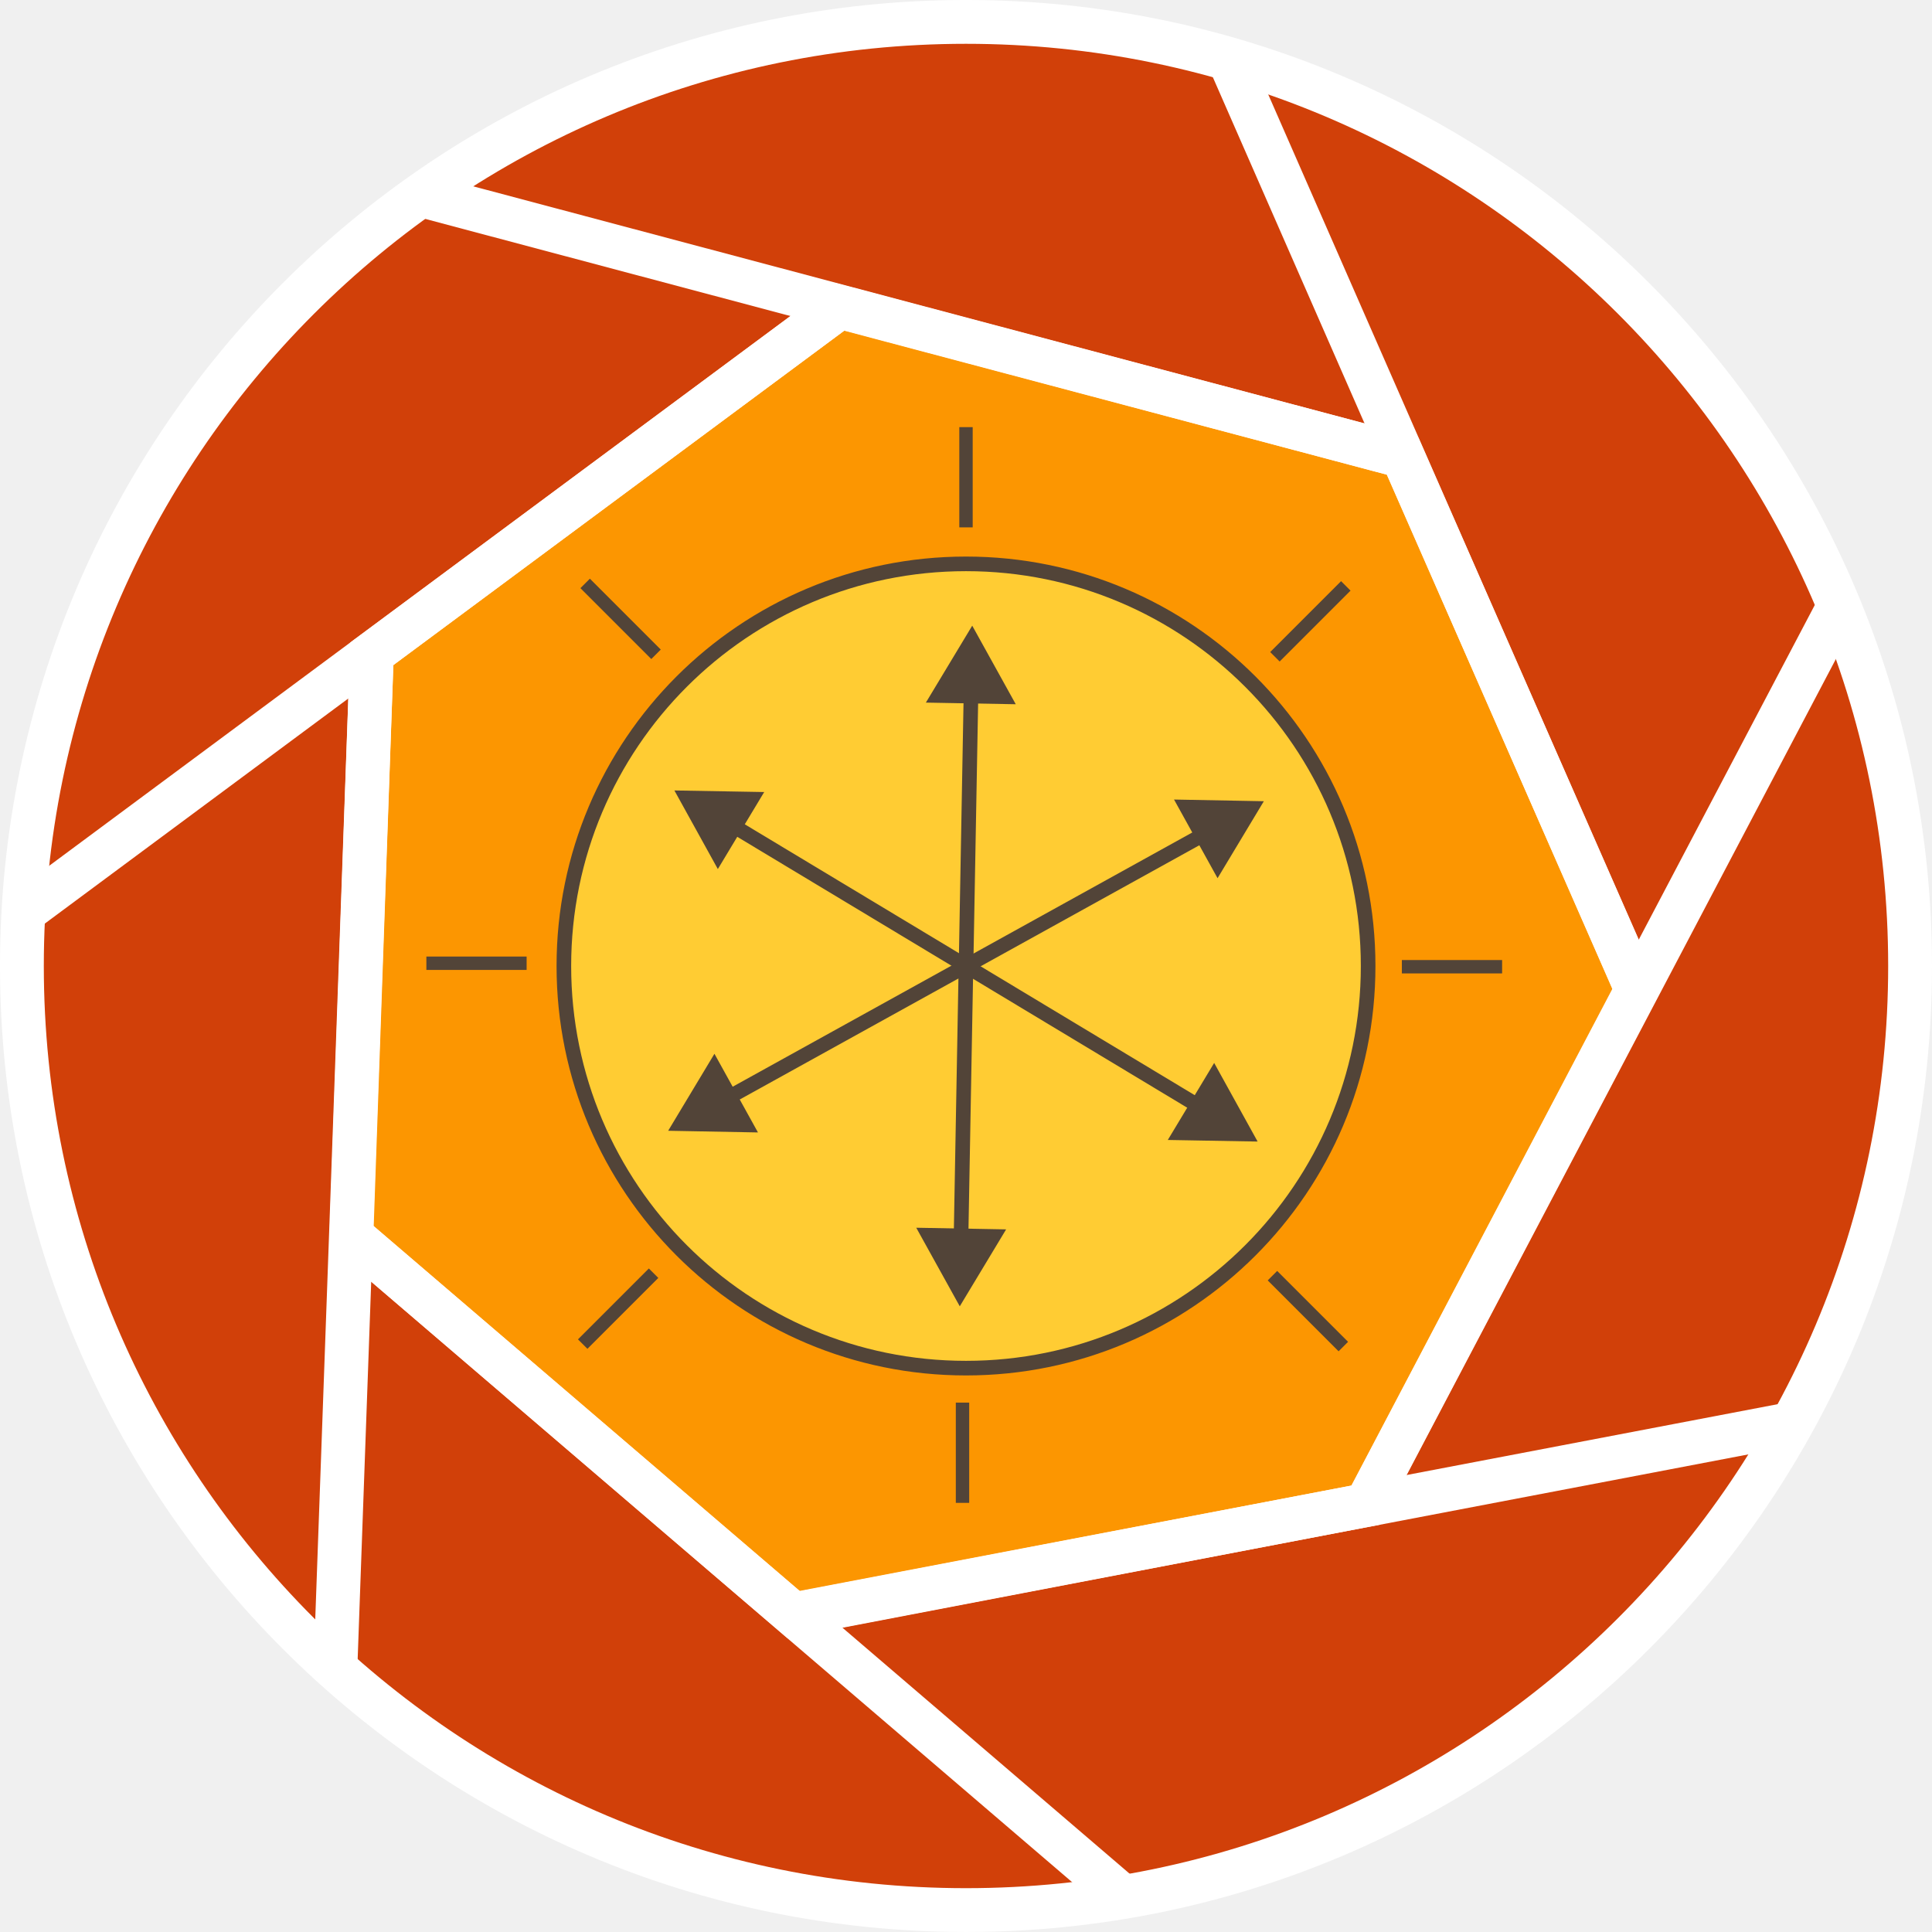
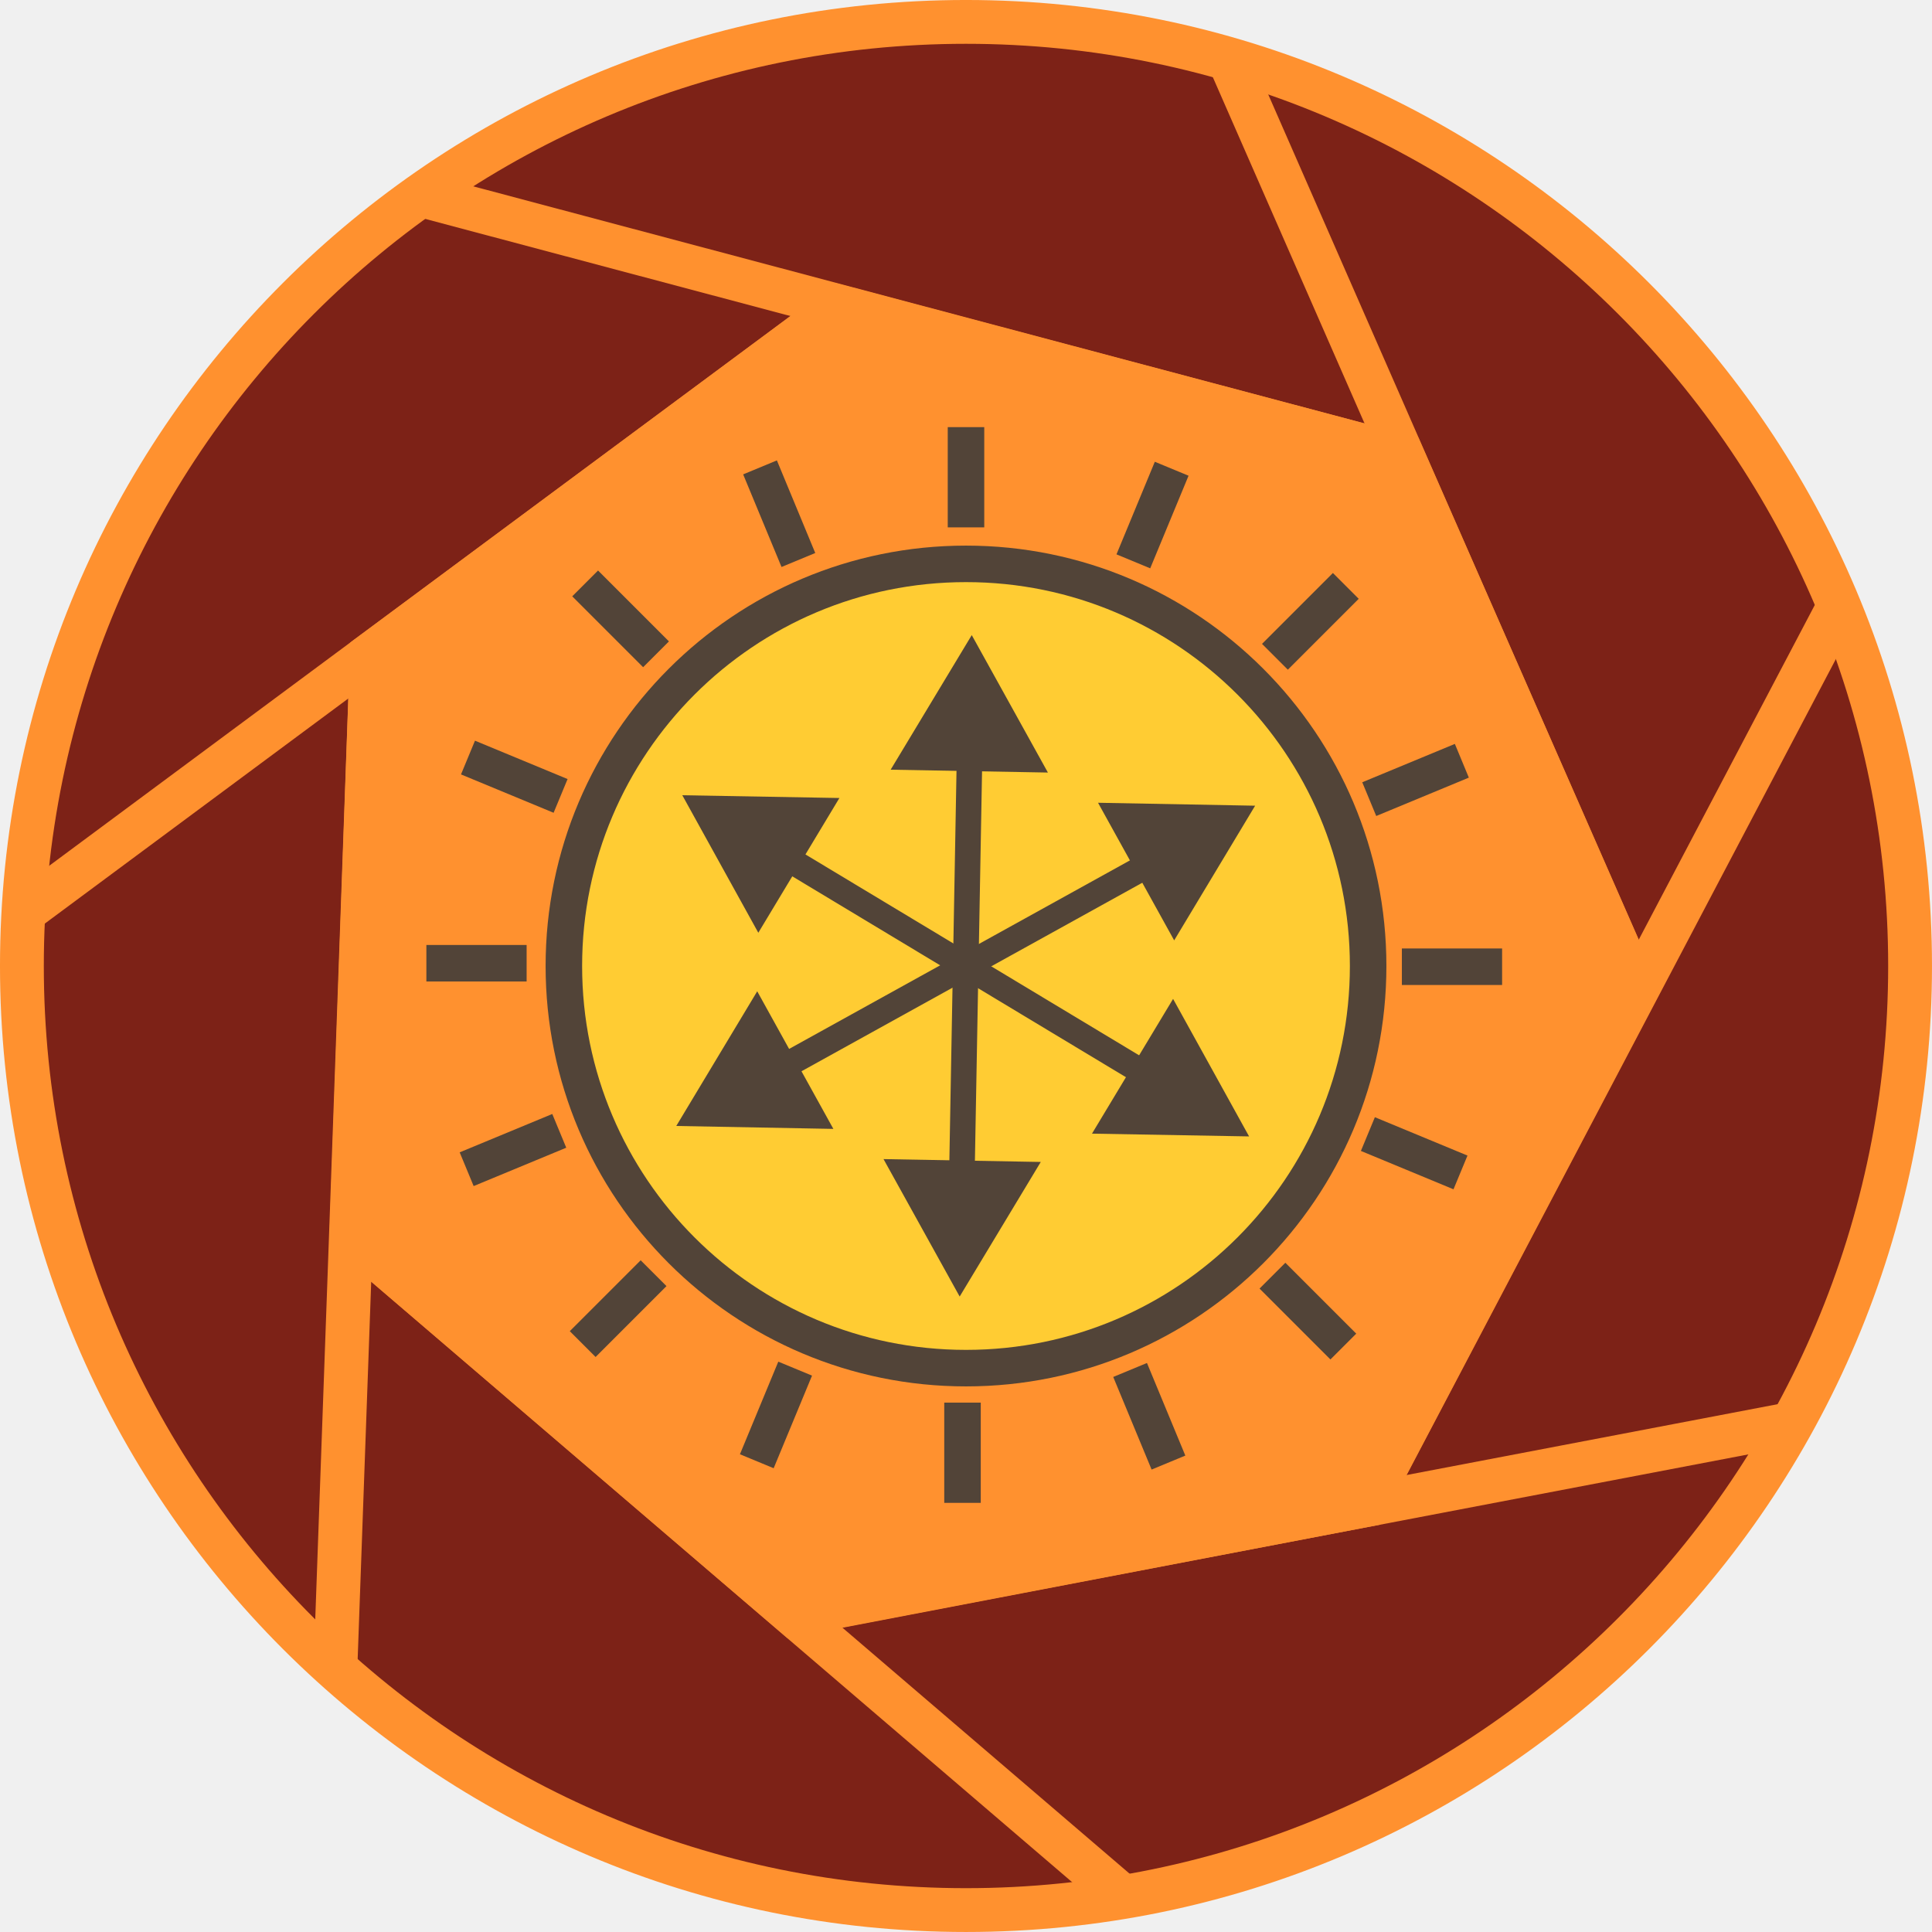
<svg xmlns="http://www.w3.org/2000/svg" width="500" height="500" viewBox="0 0 132.292 132.292" version="1.1" id="svg1" xml:space="preserve">
  <defs id="defs1">
    <marker style="overflow:visible" id="Triangle" refX="0" refY="0" orient="auto-start-reverse" markerWidth="1" markerHeight="1" viewBox="0 0 1 1" preserveAspectRatio="xMidYMid">
      <path transform="scale(0.5)" style="fill:context-stroke;fill-rule:evenodd;stroke:context-stroke;stroke-width:1pt" d="M 5.77,0 -2.88,5 V -5 Z" id="path135" />
    </marker>
  </defs>
  <g id="layer1-5" style="display:inline;stroke-width:0.702" transform="matrix(1.424669,0,0,1.424669,16.27203,-16.14513)">
-     <circle style="display:inline;stroke-width:0.07;fill:#ffffff;fill-opacity:1;stroke:#000000;stroke-dasharray:none;stroke-opacity:1" id="path3-3" cx="35.007" cy="57.761" r="45.376" />
-     <path style="display:inline;fill:#fc9601;stroke:#000000;stroke-width:0.07;stroke-dasharray:none;fill-opacity:1" id="path1-5" d="M 86.072,44.687 97.327,70.318 84.306,95.099 56.812,100.369 35.55,82.159 36.53,54.182 59.015,37.506 Z" transform="translate(-30.0802,-11.42708)" />
-     <path id="path3" style="display:inline;fill:#ffffff;stroke:#000000;stroke-width:0.07" d="M 8.813,20.71 55.973,33.253 m 0,0 L 8.813,20.71" />
-     <path id="path4" style="display:inline;fill:#ffffff;stroke:#000000;stroke-width:0.07" d="M -10.276,55.16 28.962,26.059 Z" />
-     <path id="path5" style="display:inline;fill:#ffffff;stroke:#000000;stroke-width:0.07" d="M 4.698,91.551 6.448,42.785 Z" />
-     <path id="path6" style="display:inline;fill:#ffffff;stroke:#000000;stroke-width:0.07" d="M 42.549,102.499 5.468,70.734 Z" />
-     <path id="path7" style="display:inline;fill:#ffffff;stroke:#000000;stroke-width:0.07" d="M 74.715,79.761 26.724,88.924 Z" />
-     <path id="path8" style="display:inline;fill:#ffffff;stroke:#000000;stroke-width:0.07" d="M 76.948,40.496 54.234,83.678 Z" />
-     <path id="path9" style="display:inline;fill:#ffffff;stroke:#000000;stroke-width:0.07" d="M 47.65,14.196 67.236,58.899 Z" />
-     <path style="display:inline;fill:#d14009;fill-opacity:1;stroke:#201f58;stroke-width:0;stroke-opacity:1" d="m 240.416,132.437 c -46.669,-12.448 -85.007,-22.78 -85.196,-22.959 -0.545,-0.518 2.605,-2.675 10.623,-7.275 18.764,-10.764 41.282,-18.224 64.32,-21.308 3.695,-0.495 12.922,-0.881 20.506,-0.858 14.816,0.045 27.572,1.538 39.818,4.663 l 6.231,1.59 11.306,25.798 c 6.218,14.189 13.016,29.696 15.107,34.46 2.09,4.764 3.427,8.63 2.969,8.592 -0.457,-0.039 -39.015,-10.255 -85.685,-22.703 z" id="path1" transform="matrix(0.2645833,0,0,0.2645833,-31.13854,-8.384369)" />
-     <path style="display:inline;fill:#d14009;fill-opacity:1;stroke:#201f58;stroke-width:0;stroke-opacity:1" d="m 367.28,240.519 c -2.562,-5.89 -18.584,-42.47 -35.605,-81.289 -17.021,-38.818 -30.765,-70.761 -30.542,-70.984 0.751,-0.751 13.465,4.121 23.429,8.979 27.2,13.262 50.557,33.771 67.508,59.278 4.448,6.693 11.7,19.994 13.799,25.307 l 1.151,2.913 -17.45,33.149 c -9.598,18.232 -17.491,33.196 -17.541,33.252 -0.05,0.057 -2.187,-4.716 -4.749,-10.607 z" id="path2" transform="matrix(0.2645833,0,0,0.2645833,-31.13854,-8.384369)" />
-     <path style="display:inline;fill:#d14009;fill-opacity:1;stroke:#201f58;stroke-width:0;stroke-opacity:1" d="m 325.751,345.391 c 0.628,-1.883 82.272,-156.907 82.646,-156.926 0.466,-0.024 5.129,14.016 6.686,20.132 9.853,38.702 5.112,81.525 -13.018,117.585 -2.035,4.048 -3.29,5.745 -4.459,6.029 -0.894,0.217 -16.9,3.297 -35.567,6.844 -18.668,3.547 -34.536,6.622 -35.262,6.835 -0.863,0.253 -1.219,0.08 -1.026,-0.499 z" id="path18" transform="matrix(0.2645833,0,0,0.2645833,-31.13854,-8.384369)" />
-     <path style="display:inline;fill:#d14009;fill-opacity:1;stroke:#201f58;stroke-width:0;stroke-opacity:1" d="m 250.495,393.324 c -15.458,-13.282 -27.868,-24.361 -27.577,-24.622 0.29,-0.26 38.393,-7.698 84.674,-16.527 46.28,-8.829 85.339,-16.314 86.797,-16.632 1.458,-0.318 2.652,-0.358 2.652,-0.089 0,1.014 -9.544,14.826 -14.706,21.281 -21.066,26.345 -52.101,47.133 -84.33,56.486 -7.428,2.155 -16.97,4.359 -18.567,4.288 -0.461,-0.021 -13.485,-10.904 -28.943,-24.185 z" id="path19" transform="matrix(0.2645833,0,0,0.2645833,-31.13854,-8.384369)" />
-     <path style="display:inline;fill:#d14009;fill-opacity:1;stroke:#201f58;stroke-width:0;stroke-opacity:1" d="m 235.805,419.619 c -33.427,-2.772 -65.911,-15.86 -92.439,-37.242 -6.378,-5.141 -6.54,-5.345 -6.51,-8.209 0.088,-8.355 2.633,-71.244 2.894,-71.504 0.167,-0.167 30.636,25.661 67.709,57.395 47.388,40.565 67.114,57.862 66.427,58.247 -1.351,0.756 -18.73,2.091 -25.656,1.97 -3.131,-0.054 -8.722,-0.35 -12.425,-0.657 z" id="path20" transform="matrix(0.2645833,0,0,0.2645833,-31.13854,-8.384369)" />
-     <path style="display:inline;fill:#d14009;fill-opacity:1;stroke:#201f58;stroke-width:0;stroke-opacity:1" d="m 128.653,369.11 c -24.551,-25.513 -40.278,-56.126 -46.316,-90.156 -1.731,-9.754 -3.16,-31.231 -2.346,-35.251 0.621,-3.068 0.717,-3.147 30.497,-25.26 29.629,-22.001 29.874,-22.164 29.904,-19.903 0.111,8.352 -5.941,172.974 -6.401,174.106 -0.515,1.268 -1.067,0.903 -5.337,-3.536 z" id="path21" transform="matrix(0.2645833,0,0,0.2645833,-31.13854,-8.384369)" />
-     <path style="display:inline;fill:#d14009;fill-opacity:1;stroke:#201f58;stroke-width:0;stroke-opacity:1" d="m 80.257,236.769 c 0,-2.239 1.683,-13.792 2.92,-20.041 7.877,-39.802 31.335,-77.483 63.214,-101.543 l 4.969,-3.75 35.382,9.411 c 19.46,5.176 35.775,9.542 36.255,9.702 0.48,0.16 -30.406,23.494 -68.636,51.854 -38.23,28.359 -70.543,52.336 -71.807,53.282 -1.264,0.946 -2.298,1.435 -2.298,1.086 z" id="path22" transform="matrix(0.2645833,0,0,0.2645833,-31.13854,-8.384369)" />
+     <path style="display:inline;fill:#7d2217;fill-opacity:1;stroke:#201f58;stroke-width:0;stroke-opacity:1" d="m 240.416,132.437 c -46.669,-12.448 -85.007,-22.78 -85.196,-22.959 -0.545,-0.518 2.605,-2.675 10.623,-7.275 18.764,-10.764 41.282,-18.224 64.32,-21.308 3.695,-0.495 12.922,-0.881 20.506,-0.858 14.816,0.045 27.572,1.538 39.818,4.663 l 6.231,1.59 11.306,25.798 c 6.218,14.189 13.016,29.696 15.107,34.46 2.09,4.764 3.427,8.63 2.969,8.592 -0.457,-0.039 -39.015,-10.255 -85.685,-22.703 z" id="path1" transform="matrix(0.2645833,0,0,0.2645833,-31.13854,-8.384369)" />
+     <path style="display:inline;fill:#7d2217;fill-opacity:1;stroke:#201f58;stroke-width:0;stroke-opacity:1" d="m 367.28,240.519 c -2.562,-5.89 -18.584,-42.47 -35.605,-81.289 -17.021,-38.818 -30.765,-70.761 -30.542,-70.984 0.751,-0.751 13.465,4.121 23.429,8.979 27.2,13.262 50.557,33.771 67.508,59.278 4.448,6.693 11.7,19.994 13.799,25.307 l 1.151,2.913 -17.45,33.149 c -9.598,18.232 -17.491,33.196 -17.541,33.252 -0.05,0.057 -2.187,-4.716 -4.749,-10.607 z" id="path2" transform="matrix(0.2645833,0,0,0.2645833,-31.13854,-8.384369)" />
+     <path style="display:inline;fill:#7d2217;fill-opacity:1;stroke:#201f58;stroke-width:0;stroke-opacity:1" d="m 325.751,345.391 c 0.628,-1.883 82.272,-156.907 82.646,-156.926 0.466,-0.024 5.129,14.016 6.686,20.132 9.853,38.702 5.112,81.525 -13.018,117.585 -2.035,4.048 -3.29,5.745 -4.459,6.029 -0.894,0.217 -16.9,3.297 -35.567,6.844 -18.668,3.547 -34.536,6.622 -35.262,6.835 -0.863,0.253 -1.219,0.08 -1.026,-0.499 z" id="path18" transform="matrix(0.2645833,0,0,0.2645833,-31.13854,-8.384369)" />
+     <path style="display:inline;fill:#7d2217;fill-opacity:1;stroke:#201f58;stroke-width:0;stroke-opacity:1" d="m 250.495,393.324 c -15.458,-13.282 -27.868,-24.361 -27.577,-24.622 0.29,-0.26 38.393,-7.698 84.674,-16.527 46.28,-8.829 85.339,-16.314 86.797,-16.632 1.458,-0.318 2.652,-0.358 2.652,-0.089 0,1.014 -9.544,14.826 -14.706,21.281 -21.066,26.345 -52.101,47.133 -84.33,56.486 -7.428,2.155 -16.97,4.359 -18.567,4.288 -0.461,-0.021 -13.485,-10.904 -28.943,-24.185 z" id="path19" transform="matrix(0.2645833,0,0,0.2645833,-31.13854,-8.384369)" />
+     <path style="display:inline;fill:#7d2217;fill-opacity:1;stroke:#201f58;stroke-width:0;stroke-opacity:1" d="m 235.805,419.619 c -33.427,-2.772 -65.911,-15.86 -92.439,-37.242 -6.378,-5.141 -6.54,-5.345 -6.51,-8.209 0.088,-8.355 2.633,-71.244 2.894,-71.504 0.167,-0.167 30.636,25.661 67.709,57.395 47.388,40.565 67.114,57.862 66.427,58.247 -1.351,0.756 -18.73,2.091 -25.656,1.97 -3.131,-0.054 -8.722,-0.35 -12.425,-0.657 z" id="path20" transform="matrix(0.2645833,0,0,0.2645833,-31.13854,-8.384369)" />
+     <path style="display:inline;fill:#7d2217;fill-opacity:1;stroke:#201f58;stroke-width:0;stroke-opacity:1" d="m 128.653,369.11 c -24.551,-25.513 -40.278,-56.126 -46.316,-90.156 -1.731,-9.754 -3.16,-31.231 -2.346,-35.251 0.621,-3.068 0.717,-3.147 30.497,-25.26 29.629,-22.001 29.874,-22.164 29.904,-19.903 0.111,8.352 -5.941,172.974 -6.401,174.106 -0.515,1.268 -1.067,0.903 -5.337,-3.536 z" id="path21" transform="matrix(0.2645833,0,0,0.2645833,-31.13854,-8.384369)" />
+     <path style="display:inline;fill:#7d2217;fill-opacity:1;stroke:#201f58;stroke-width:0;stroke-opacity:1" d="m 80.257,236.769 c 0,-2.239 1.683,-13.792 2.92,-20.041 7.877,-39.802 31.335,-77.483 63.214,-101.543 l 4.969,-3.75 35.382,9.411 c 19.46,5.176 35.775,9.542 36.255,9.702 0.48,0.16 -30.406,23.494 -68.636,51.854 -38.23,28.359 -70.543,52.336 -71.807,53.282 -1.264,0.946 -2.298,1.435 -2.298,1.086 z" id="path22" transform="matrix(0.2645833,0,0,0.2645833,-31.13854,-8.384369)" />
+   </g>
+   <g id="g17" style="display:inline;stroke-width:2.106;stroke-dasharray:none" transform="matrix(1.424669,0,0,1.424669,16.27203,-16.14513)">
+     <circle style="fill:#ffffff;fill-opacity:0;stroke:#ff912f;stroke-width:2.106;stroke-dasharray:none;stroke-opacity:1" id="circle9" cx="35.007" cy="57.761" r="45.376" />
+     <path style="display:inline;fill:#ff912f;fill-opacity:1;stroke:#ff912f;stroke-width:2.106;stroke-dasharray:none;stroke-opacity:1" id="path10" d="M 86.072,44.687 97.327,70.318 84.306,95.099 56.812,100.369 35.55,82.159 36.53,54.182 59.015,37.506 Z" transform="translate(-30.0802,-11.42708)" />
+     <path id="path11" style="display:inline;fill:#ffffff;fill-opacity:0;stroke:#ff912f;stroke-width:2.106;stroke-dasharray:none;stroke-opacity:1" d="M 8.813,20.71 55.973,33.253 m 0,0 L 8.813,20.71" />
+     <path id="path12" style="display:inline;fill:#ffffff;fill-opacity:0;stroke:#ff912f;stroke-width:2.106;stroke-dasharray:none;stroke-opacity:1" d="M -10.276,55.16 28.962,26.059 Z" />
+     <path id="path13" style="display:inline;fill:#ffffff;fill-opacity:0;stroke:#ff912f;stroke-width:2.106;stroke-dasharray:none;stroke-opacity:1" d="M 4.698,91.551 6.448,42.785 Z" />
+     <path id="path14" style="display:inline;fill:#ffffff;fill-opacity:0;stroke:#ff912f;stroke-width:2.106;stroke-dasharray:none;stroke-opacity:1" d="M 42.549,102.499 5.468,70.734 Z" />
+     <path id="path15" style="display:inline;fill:#ffffff;fill-opacity:0;stroke:#ff912f;stroke-width:2.106;stroke-dasharray:none;stroke-opacity:1" d="M 74.715,79.761 26.724,88.924 Z" />
+     <path id="path16" style="display:inline;fill:#ffffff;fill-opacity:0;stroke:#ff912f;stroke-width:2.106;stroke-dasharray:none;stroke-opacity:1" d="M 76.948,40.496 54.234,83.678 Z" />
+     <path id="path17" style="display:inline;fill:#ffffff;fill-opacity:0;stroke:#ff912f;stroke-width:2.106;stroke-dasharray:none;stroke-opacity:1" d="M 47.65,14.196 67.236,58.899 Z" />
  </g>
  <g id="layer2" transform="matrix(1.424669,0,0,1.424669,-28.09007,-28.09008)" style="stroke-width:0.702">
    <g id="g24">
-       <circle style="stroke-width:0.702;fill:#ffcc33;fill-opacity:1;stroke:#524438;stroke-dasharray:none;stroke-opacity:1" id="path26" cx="66.146" cy="66.146" r="19.328" />
-       <g id="g40">
-         <path style="fill:#000000;fill-opacity:0;stroke:#524438;stroke-width:0.643;stroke-dasharray:none;stroke-opacity:1" d="m 47.841,47.758 3.407,3.407 v 0" id="path50" />
-         <path style="stroke-width:0.643;fill:#000000;fill-opacity:0;stroke:#524438;stroke-dasharray:none;stroke-opacity:1" d="m 40.21,66.013 h 4.818 v 0" id="path49" />
-         <path style="stroke-width:0.643;fill:#000000;fill-opacity:0;stroke:#524438;stroke-dasharray:none;stroke-opacity:1" d="m 47.723,84.318 3.407,-3.407 v 0" id="path53" />
-         <path style="stroke-width:0.643;fill:#000000;fill-opacity:0;stroke:#524438;stroke-dasharray:none;stroke-opacity:1" d="m 65.978,91.949 v -4.818 0" id="path48" />
-         <path style="fill:#000000;fill-opacity:0;stroke:#524438;stroke-width:0.643;stroke-dasharray:none;stroke-opacity:1" d="m 84.282,84.437 -3.407,-3.407 v 0" id="path52" />
-         <path style="stroke-width:0.643;fill:#000000;fill-opacity:0;stroke:#524438;stroke-dasharray:none;stroke-opacity:1" d="m 91.913,66.181 h -4.818 v 0" id="path27" />
-         <path style="stroke-width:0.643;fill:#000000;fill-opacity:0;stroke:#524438;stroke-dasharray:none;stroke-opacity:1" d="m 84.401,47.877 -3.407,3.407 v 0" id="path51" />
-         <path style="stroke-width:0.643;fill:#000000;fill-opacity:0;stroke:#524438;stroke-dasharray:none;stroke-opacity:1" d="m 66.146,40.246 v 4.818 0" id="path47" />
+       <circle style="fill:#ffcc33;fill-opacity:1;stroke:#524438;stroke-width:1.755;stroke-dasharray:none;stroke-opacity:1" id="path26" cx="66.146" cy="66.146" r="19.328" />
+       <g id="g40" style="stroke-width:1.755;stroke-dasharray:none">
+         <path style="fill:#000000;fill-opacity:0;stroke:#524438;stroke-width:1.755;stroke-dasharray:none;stroke-opacity:1" d="m 56.246,42.181 1.844,4.451 v 0" id="path23" />
+         <path style="fill:#000000;fill-opacity:0;stroke:#524438;stroke-width:1.755;stroke-dasharray:none;stroke-opacity:1" d="m 47.841,47.758 3.407,3.407 v 0" id="path50" />
+         <path style="fill:#000000;fill-opacity:0;stroke:#524438;stroke-width:1.755;stroke-dasharray:none;stroke-opacity:1" d="m 42.21,56.127 4.451,1.844 v 0" id="path24" />
+         <path style="fill:#000000;fill-opacity:0;stroke:#524438;stroke-width:1.755;stroke-dasharray:none;stroke-opacity:1" d="m 40.21,66.013 h 4.818 v 0" id="path49" />
+         <path style="fill:#000000;fill-opacity:0;stroke:#524438;stroke-width:1.755;stroke-dasharray:none;stroke-opacity:1" d="m 42.146,75.913 4.451,-1.844 v 0" id="path25" />
+         <path style="fill:#000000;fill-opacity:0;stroke:#524438;stroke-width:1.755;stroke-dasharray:none;stroke-opacity:1" d="m 47.723,84.318 3.407,-3.407 v 0" id="path53" />
+         <path style="fill:#000000;fill-opacity:0;stroke:#524438;stroke-width:1.755;stroke-dasharray:none;stroke-opacity:1" d="m 56.091,89.949 1.844,-4.451 v 0" id="path28" />
+         <path style="fill:#000000;fill-opacity:0;stroke:#524438;stroke-width:1.755;stroke-dasharray:none;stroke-opacity:1" d="m 65.978,91.949 v -4.818 0" id="path48" />
+         <path style="fill:#000000;fill-opacity:0;stroke:#524438;stroke-width:1.755;stroke-dasharray:none;stroke-opacity:1" d="m 75.877,90.013 -1.844,-4.451 v 0" id="path29" />
+         <path style="fill:#000000;fill-opacity:0;stroke:#524438;stroke-width:1.755;stroke-dasharray:none;stroke-opacity:1" d="m 84.282,84.437 -3.407,-3.407 v 0" id="path52" />
+         <path style="fill:#000000;fill-opacity:0;stroke:#524438;stroke-width:1.755;stroke-dasharray:none;stroke-opacity:1" d="M 89.913,76.068 85.462,74.224 v 0" id="path30" />
+         <path style="fill:#000000;fill-opacity:0;stroke:#524438;stroke-width:1.755;stroke-dasharray:none;stroke-opacity:1" d="m 91.913,66.181 h -4.818 v 0" id="path27" />
+         <path style="fill:#000000;fill-opacity:0;stroke:#524438;stroke-width:1.755;stroke-dasharray:none;stroke-opacity:1" d="m 89.978,56.282 -4.451,1.844 v 0" id="path31" />
+         <path style="fill:#000000;fill-opacity:0;stroke:#524438;stroke-width:1.755;stroke-dasharray:none;stroke-opacity:1" d="m 84.401,47.877 -3.407,3.407 v 0" id="path51" />
+         <path style="fill:#000000;fill-opacity:0;stroke:#524438;stroke-width:1.755;stroke-dasharray:none;stroke-opacity:1" d="M 76.032,42.246 74.189,46.697 v 0" id="path32" />
+         <path style="fill:#000000;fill-opacity:0;stroke:#524438;stroke-width:1.755;stroke-dasharray:none;stroke-opacity:1" d="m 66.146,40.246 v 4.818 0" id="path47" />
      </g>
-       <g id="g46">
-         <path style="stroke-width:0.702;fill:#000000;fill-opacity:0;stroke:#524438;stroke-linecap:butt;stroke-dasharray:none;stroke-opacity:1;marker-end:url(#Triangle)" d="M 66.146,66.243 66.4,52.281" id="path41" />
-         <path style="stroke-width:0.702;fill:#000000;fill-opacity:0;stroke:#524438;stroke-linecap:butt;stroke-dasharray:none;stroke-opacity:1;marker-end:url(#Triangle)" d="M 66.062,66.194 78.28,59.433" id="path42" />
-         <path style="stroke-width:0.702;fill:#000000;fill-opacity:0;stroke:#524438;stroke-linecap:butt;stroke-dasharray:none;stroke-opacity:1;marker-end:url(#Triangle)" d="M 66.146,66.049 65.892,80.01" id="path43" />
-         <path style="stroke-width:0.702;fill:#000000;fill-opacity:0;stroke:#524438;stroke-linecap:butt;stroke-dasharray:none;stroke-opacity:1;marker-end:url(#Triangle)" d="M 66.23,66.194 54.266,58.994" id="path44" />
-         <path style="stroke-width:0.702;fill:#000000;fill-opacity:0;stroke:#524438;stroke-linecap:butt;stroke-dasharray:none;stroke-opacity:1;marker-end:url(#Triangle)" d="m 66.23,66.097 -12.218,6.761" id="path45" />
-         <path style="stroke-width:0.702;fill:#000000;fill-opacity:0;stroke:#524438;stroke-linecap:butt;stroke-dasharray:none;stroke-opacity:1;marker-end:url(#Triangle)" d="M 66.062,66.097 78.026,73.298" id="path46" />
+       <g id="g46" style="stroke-width:1.755;stroke-dasharray:none">
+         <path style="fill:#000000;fill-opacity:0;stroke:#524438;stroke-width:1.228;stroke-linecap:butt;stroke-dasharray:none;stroke-opacity:1;marker-end:url(#Triangle)" d="M 66.132,66.218 66.343,54.602" id="path41" />
+         <path style="fill:#000000;fill-opacity:0;stroke:#524438;stroke-width:1.228;stroke-linecap:butt;stroke-dasharray:none;stroke-opacity:1;marker-end:url(#Triangle)" d="M 66.062,66.178 76.227,60.553" id="path42" />
+         <path style="fill:#000000;fill-opacity:0;stroke:#524438;stroke-width:1.228;stroke-linecap:butt;stroke-dasharray:none;stroke-opacity:1;marker-end:url(#Triangle)" d="M 66.132,66.057 65.921,77.673" id="path43" />
+         <path style="fill:#000000;fill-opacity:0;stroke:#524438;stroke-width:1.228;stroke-linecap:butt;stroke-dasharray:none;stroke-opacity:1;marker-end:url(#Triangle)" d="M 66.202,66.178 56.247,60.187" id="path44" />
+         <path style="fill:#000000;fill-opacity:0;stroke:#524438;stroke-width:1.228;stroke-linecap:butt;stroke-dasharray:none;stroke-opacity:1;marker-end:url(#Triangle)" d="M 66.202,66.097 56.036,71.723" id="path45" />
+         <path style="fill:#000000;fill-opacity:0;stroke:#524438;stroke-width:1.228;stroke-linecap:butt;stroke-dasharray:none;stroke-opacity:1;marker-end:url(#Triangle)" d="m 66.062,66.097 9.954,5.991" id="path46" />
      </g>
    </g>
  </g>
-   <g id="g17" style="display:inline;stroke-width:2.106;stroke-dasharray:none" transform="matrix(1.424669,0,0,1.424669,16.27203,-16.14513)">
-     <circle style="fill:#ffffff;fill-opacity:0;stroke:#ffffff;stroke-width:2.106;stroke-dasharray:none;stroke-opacity:1" id="circle9" cx="35.007" cy="57.761" r="45.376" />
-     <path style="display:inline;fill:#ffffff;fill-opacity:0;stroke:#ffffff;stroke-width:2.106;stroke-dasharray:none" id="path10" d="M 86.072,44.687 97.327,70.318 84.306,95.099 56.812,100.369 35.55,82.159 36.53,54.182 59.015,37.506 Z" transform="translate(-30.0802,-11.42708)" />
-     <path id="path11" style="display:inline;fill:#ffffff;fill-opacity:0;stroke:#ffffff;stroke-width:2.106;stroke-dasharray:none" d="M 8.813,20.71 55.973,33.253 m 0,0 L 8.813,20.71" />
-     <path id="path12" style="display:inline;fill:#ffffff;fill-opacity:0;stroke:#ffffff;stroke-width:2.106;stroke-dasharray:none" d="M -10.276,55.16 28.962,26.059 Z" />
-     <path id="path13" style="display:inline;fill:#ffffff;fill-opacity:0;stroke:#ffffff;stroke-width:2.106;stroke-dasharray:none" d="M 4.698,91.551 6.448,42.785 Z" />
-     <path id="path14" style="display:inline;fill:#ffffff;fill-opacity:0;stroke:#ffffff;stroke-width:2.106;stroke-dasharray:none" d="M 42.549,102.499 5.468,70.734 Z" />
-     <path id="path15" style="display:inline;fill:#ffffff;fill-opacity:0;stroke:#ffffff;stroke-width:2.106;stroke-dasharray:none" d="M 74.715,79.761 26.724,88.924 Z" />
-     <path id="path16" style="display:inline;fill:#ffffff;fill-opacity:0;stroke:#ffffff;stroke-width:2.106;stroke-dasharray:none" d="M 76.948,40.496 54.234,83.678 Z" />
-     <path id="path17" style="display:inline;fill:#ffffff;fill-opacity:0;stroke:#ffffff;stroke-width:2.106;stroke-dasharray:none" d="M 47.65,14.196 67.236,58.899 Z" />
-   </g>
</svg>
